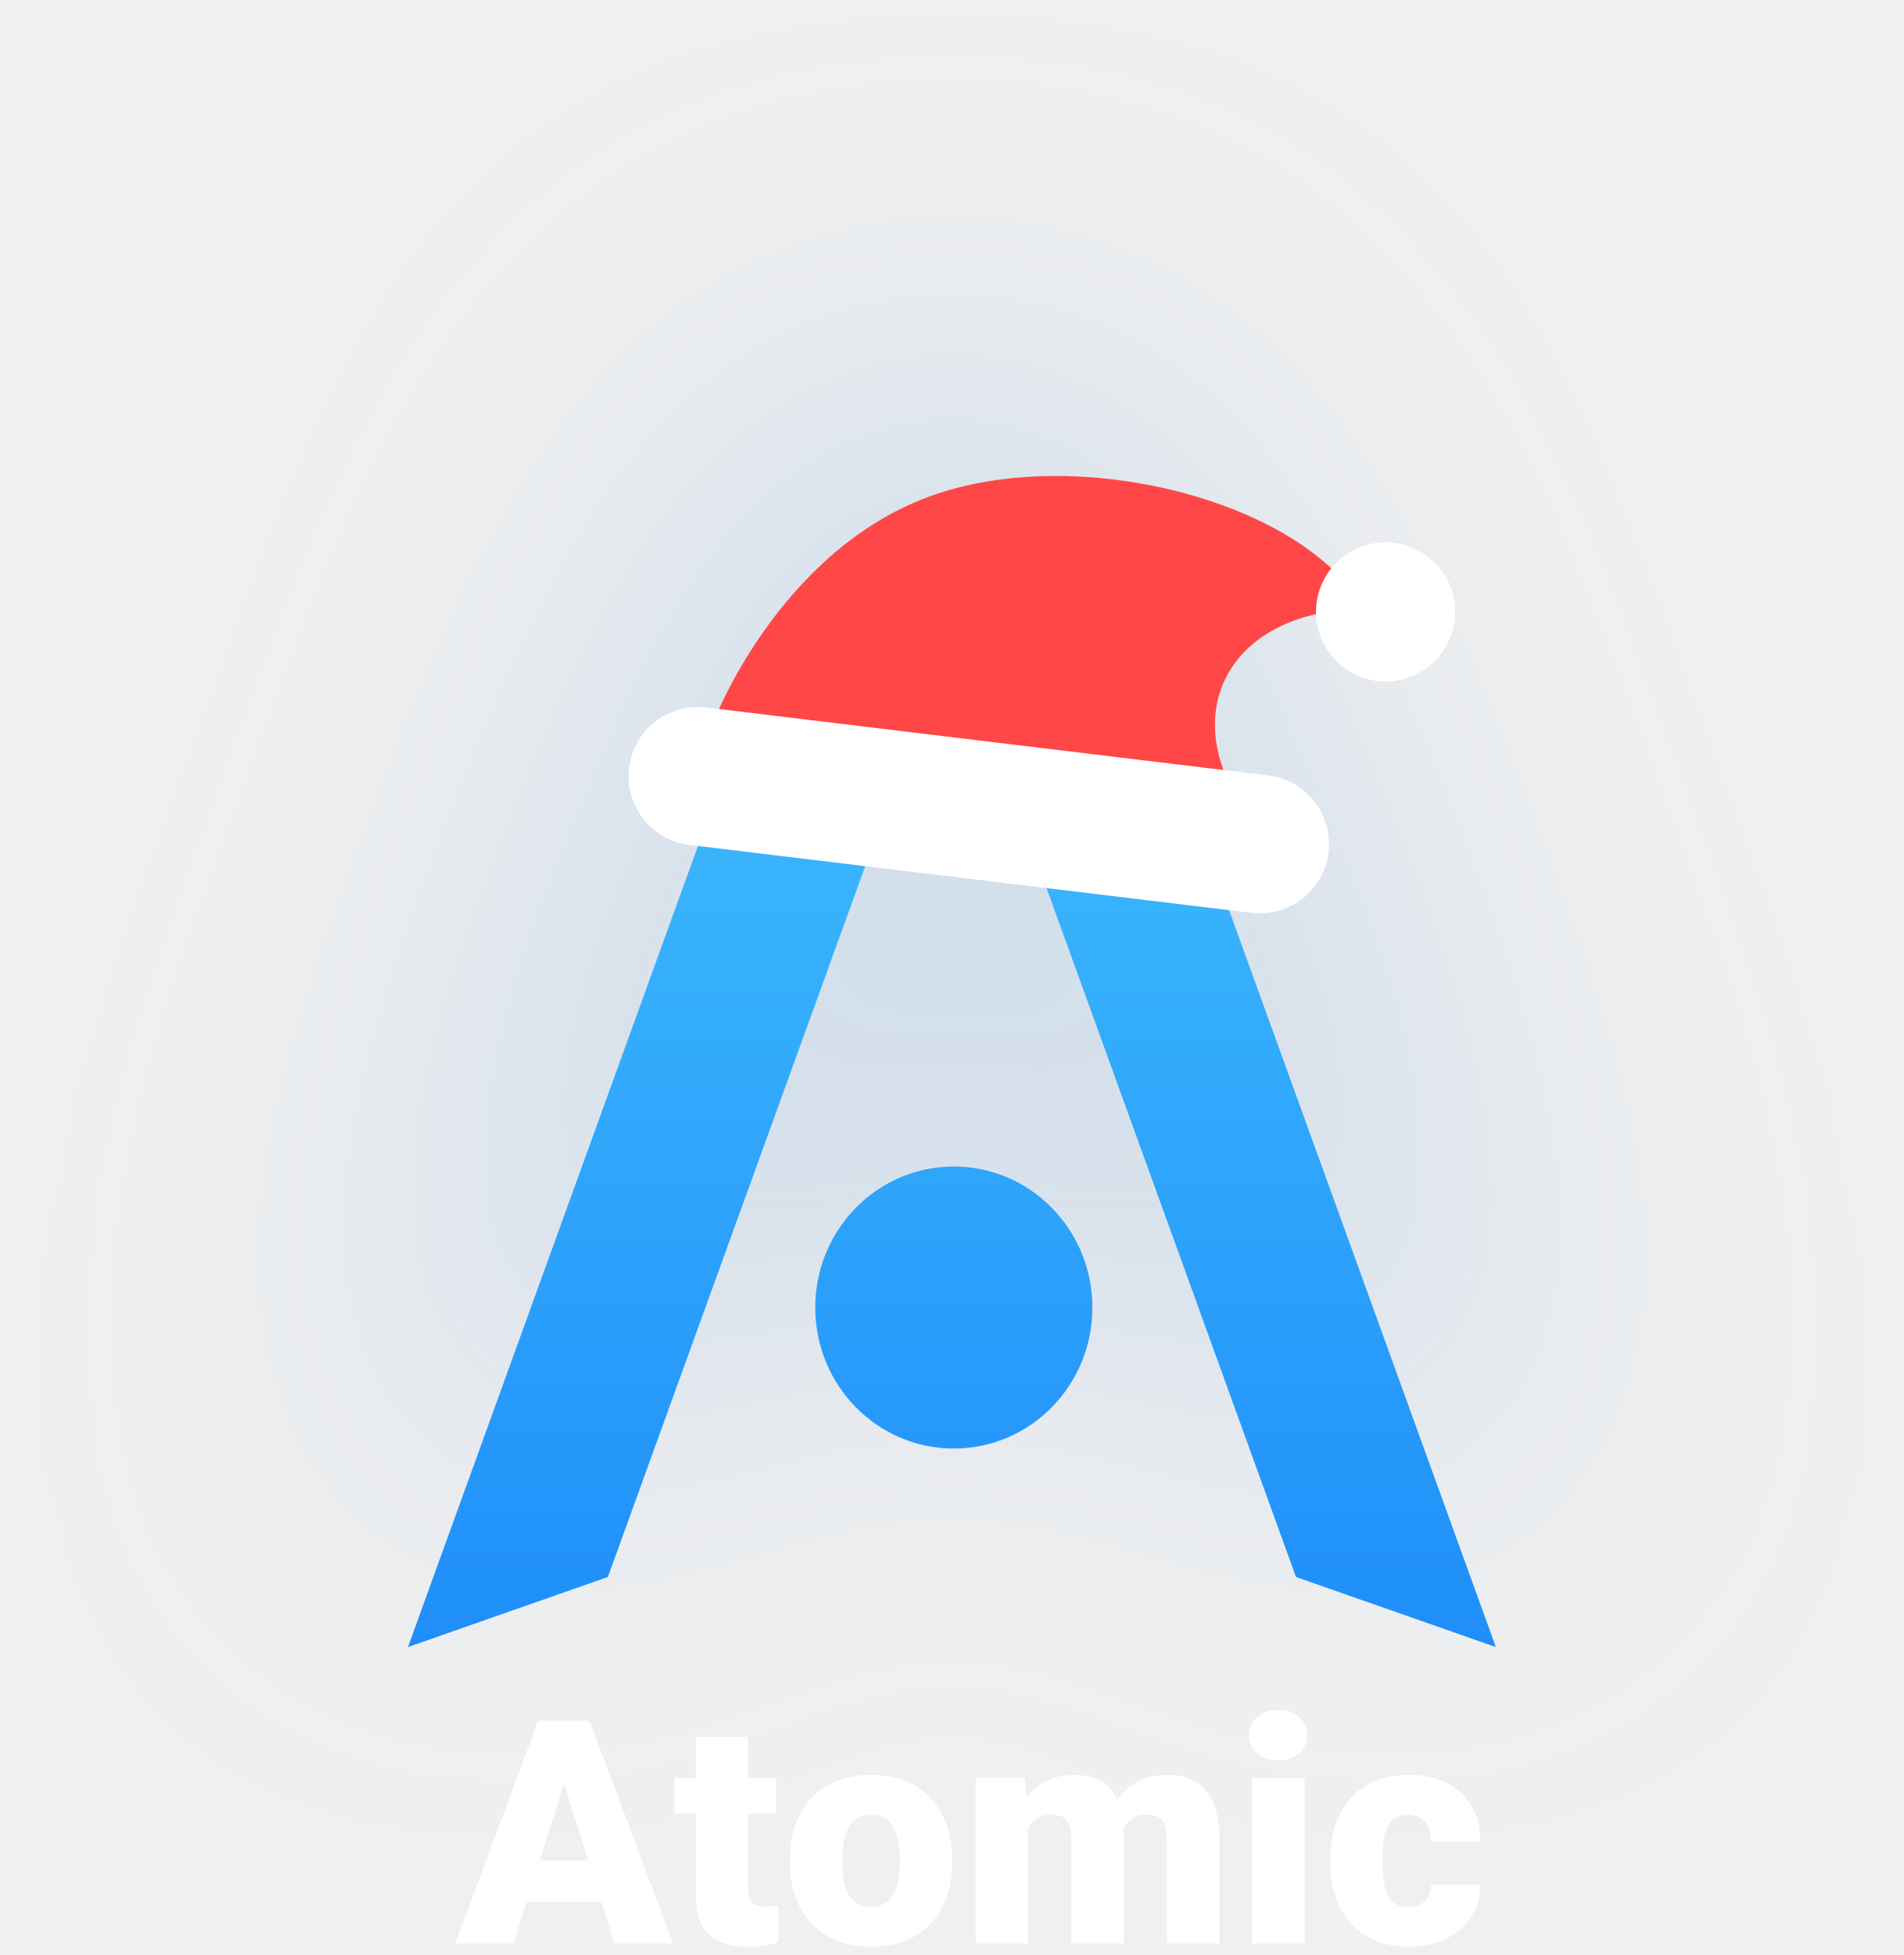
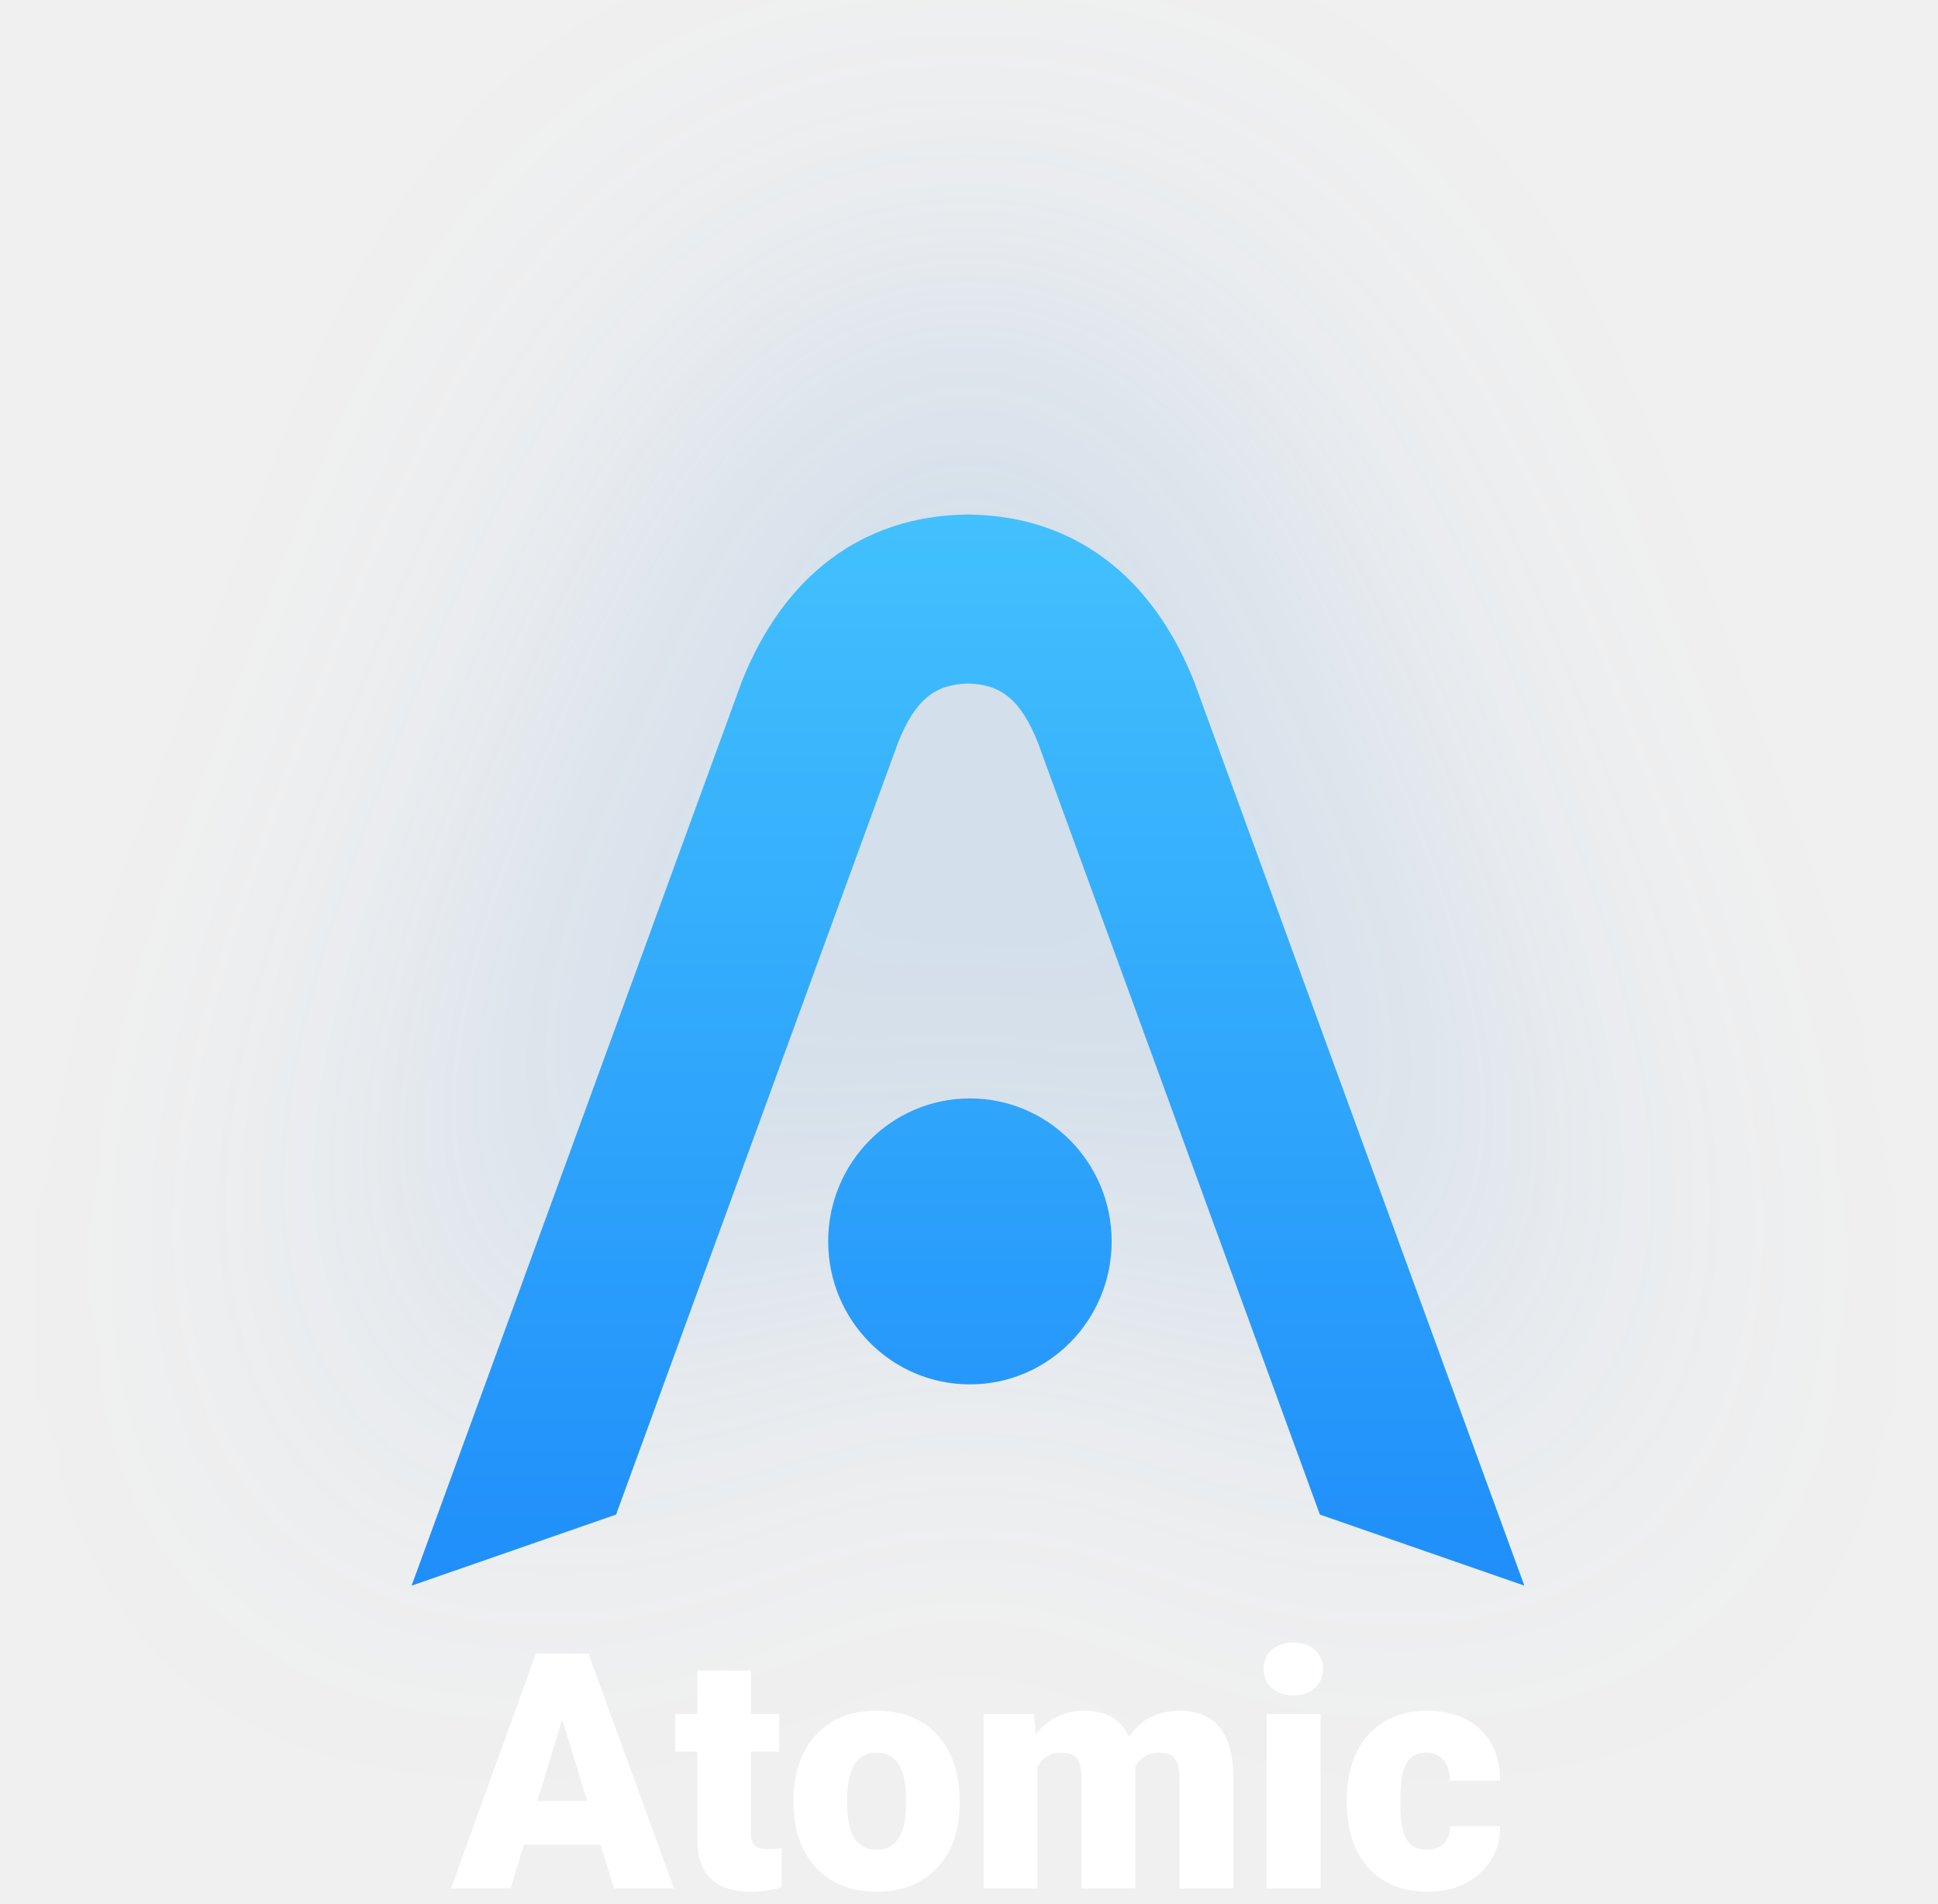
- <svg xmlns="http://www.w3.org/2000/svg" width="112" height="115" viewBox="0 0 112 115" fill="none">
-   <g filter="url(#filter0_d)">
-     <path fill-rule="evenodd" clip-rule="evenodd" d="M24 96.886L42.991 44.434C45.401 38.31 49.894 34.843 55.867 34.743V34.741C55.911 34.741 55.956 34.741 56 34.742C56.044 34.741 56.089 34.741 56.133 34.741V34.743C62.106 34.843 66.599 38.31 69.009 44.434L88 96.886L76.24 92.763L60.017 47.957C59.029 45.478 57.89 44.586 56 44.547C54.11 44.586 52.971 45.478 51.983 47.957L35.76 92.763L24 96.886ZM64.264 76.914C64.264 81.495 60.614 85.209 56.112 85.209C51.609 85.209 47.96 81.495 47.96 76.914C47.96 72.332 51.609 68.618 56.112 68.618C60.614 68.618 64.264 72.332 64.264 76.914Z" fill="url(#paint0_linear)" />
+ <svg xmlns="http://www.w3.org/2000/svg" xmlns:xlink="http://www.w3.org/1999/xlink" width="113" height="111" viewBox="0 0 113 111" version="1.1">
+   <g id="Canvas" transform="translate(-348 0)">
+     <g id="logo">
+       <g id="Rectangle">
+         <g id="Mask" filter="url(#filter0_d)">
+           <use xlink:href="#path0_fill" transform="translate(372 30)" fill="url(#paint0_linear)" />
+         </g>
+         <mask id="mask0_outline" mask-type="alpha">
+           <g id="Mask">
+             <use xlink:href="#path0_fill" transform="translate(372 30)" fill="#FFFFFF" />
+           </g>
+         </mask>
+       </g>
+       <g id="Atomic">
+         <use xlink:href="#path1_fill" transform="translate(374.294 95.7647)" fill="#FFFFFF" />
+       </g>
+     </g>
  </g>
-   <path fill-rule="evenodd" clip-rule="evenodd" d="M35.378 111.88H30.98L30.212 114.329H26.783L31.666 101.217H34.683L39.602 114.329H36.155L35.378 111.88ZM31.748 109.439H34.61L33.174 104.892L31.748 109.439ZM44.018 102.163V104.585H45.645V106.693H44.018V111.15C44.018 111.516 44.085 111.771 44.219 111.916C44.353 112.06 44.618 112.132 45.015 112.132C45.319 112.132 45.575 112.114 45.783 112.078V114.248C45.228 114.422 44.649 114.509 44.045 114.509C42.985 114.509 42.202 114.263 41.696 113.771C41.19 113.278 40.937 112.531 40.937 111.528V106.693H39.675V104.585H40.937V102.163H44.018ZM46.468 109.367C46.468 108.395 46.66 107.529 47.044 106.769C47.428 106.01 47.98 105.426 48.699 105.018C49.419 104.609 50.263 104.405 51.232 104.405C52.713 104.405 53.88 104.857 54.734 105.761C55.587 106.664 56.014 107.893 56.014 109.448V109.556C56.014 111.075 55.586 112.28 54.729 113.172C53.873 114.063 52.713 114.509 51.25 114.509C49.842 114.509 48.712 114.093 47.858 113.262C47.005 112.43 46.545 111.303 46.478 109.88L46.468 109.367ZM49.55 109.556C49.55 110.457 49.693 111.117 49.979 111.538C50.266 111.958 50.689 112.168 51.25 112.168C52.347 112.168 52.908 111.336 52.932 109.673V109.367C52.932 107.62 52.366 106.747 51.232 106.747C50.202 106.747 49.644 107.5 49.559 109.007L49.55 109.556ZM60.284 104.585L60.384 105.729C61.085 104.847 62.027 104.405 63.21 104.405C64.459 104.405 65.303 104.895 65.742 105.873C66.413 104.895 67.382 104.405 68.65 104.405C70.655 104.405 71.685 105.6 71.74 107.989V114.329H68.65V108.178C68.65 107.68 68.564 107.317 68.394 107.089C68.223 106.861 67.912 106.747 67.461 106.747C66.852 106.747 66.398 107.014 66.099 107.548L66.108 107.674V114.329H63.018V108.196C63.018 107.686 62.935 107.317 62.771 107.089C62.606 106.861 62.292 106.747 61.829 106.747C61.238 106.747 60.787 107.014 60.476 107.548V114.329H57.395V104.585H60.284ZM76.75 114.329H73.66V104.586H76.75V114.329ZM73.477 102.073C73.477 101.641 73.635 101.286 73.953 101.01C74.269 100.734 74.681 100.596 75.187 100.596C75.693 100.596 76.104 100.734 76.421 101.01C76.738 101.286 76.897 101.641 76.897 102.073C76.897 102.505 76.738 102.859 76.421 103.136C76.104 103.412 75.693 103.55 75.187 103.55C74.681 103.55 74.269 103.412 73.953 103.136C73.635 102.859 73.477 102.505 73.477 102.073ZM82.831 112.168C83.263 112.168 83.599 112.052 83.837 111.821C84.074 111.59 84.19 111.267 84.184 110.853H87.073C87.073 111.922 86.684 112.798 85.907 113.483C85.13 114.167 84.129 114.509 82.904 114.509C81.465 114.509 80.332 114.065 79.503 113.176C78.674 112.288 78.259 111.057 78.259 109.484V109.358C78.259 108.373 78.444 107.505 78.812 106.751C79.181 105.998 79.713 105.418 80.408 105.013C81.103 104.608 81.926 104.405 82.876 104.405C84.163 104.405 85.183 104.756 85.939 105.459C86.695 106.161 87.073 107.113 87.073 108.313H84.184C84.184 107.809 84.059 107.422 83.809 107.152C83.559 106.882 83.224 106.747 82.803 106.747C82.005 106.747 81.538 107.248 81.404 108.251C81.362 108.569 81.34 109.007 81.34 109.565C81.34 110.544 81.459 111.222 81.697 111.6C81.935 111.979 82.313 112.168 82.831 112.168Z" fill="white" />
-   <path d="M54.548 29.254C63.295 25.963 76.777 29.494 80.228 35.834C73.166 35.834 69.715 40.81 72.364 46.186L42.029 42.334C42.029 42.334 45.801 32.544 54.548 29.254Z" fill="#FF4747" />
-   <path d="M74.603 45.612L41.54 41.616C39.307 41.346 37.278 42.938 37.008 45.17C36.739 47.403 38.33 49.432 40.563 49.702L73.626 53.697C75.859 53.967 77.888 52.376 78.157 50.143C78.427 47.91 76.836 45.882 74.603 45.612Z" fill="white" />
-   <path d="M81.512 40.087C83.772 40.087 85.604 38.255 85.604 35.995C85.604 33.734 83.772 31.902 81.512 31.902C79.251 31.902 77.419 33.734 77.419 35.995C77.419 38.255 79.251 40.087 81.512 40.087Z" fill="white" />
  <defs>
-     <filter id="filter0_d" x="0" y="0.741" width="112" height="110.145" filterUnits="userSpaceOnUse" color-interpolation-filters="sRGB">
+     <filter id="filter0_d" filterUnits="userSpaceOnUse" x="348" y="-4" width="113" height="111" color-interpolation-filters="sRGB">
      <feFlood flood-opacity="0" result="BackgroundImageFix" />
-       <feColorMatrix in="SourceAlpha" type="matrix" values="0 0 0 0 0 0 0 0 0 0 0 0 0 0 0 0 0 0 127 0" />
-       <feOffset dy="-10" />
+       <feColorMatrix in="SourceAlpha" type="matrix" values="0 0 0 0 0 0 0 0 0 0 0 0 0 0 0 0 0 0 255 0" />
+       <feOffset dx="0" dy="-10" />
      <feGaussianBlur stdDeviation="12" />
      <feColorMatrix type="matrix" values="0 0 0 0 0.192 0 0 0 0 0.498 0 0 0 0 0.796 0 0 0 0.32 0" />
      <feBlend mode="normal" in2="BackgroundImageFix" result="effect1_dropShadow" />
      <feBlend mode="normal" in="SourceGraphic" in2="effect1_dropShadow" result="shape" />
    </filter>
-     <linearGradient id="paint0_linear" x1="24" y1="34.741" x2="24" y2="96.886" gradientUnits="userSpaceOnUse">
-       <stop stop-color="#42C1FD" />
+     <linearGradient id="paint0_linear" x1="0" y1="0" x2="1" y2="0" gradientUnits="userSpaceOnUse" gradientTransform="matrix(0 62.4486 -64.8798 0 32.4399 0)">
+       <stop offset="0" stop-color="#42C1FD" />
      <stop offset="1" stop-color="#1F8EFA" />
    </linearGradient>
+     <path id="path0_fill" fill-rule="evenodd" d="M 0 62.449L 19.252 9.74C 21.695 3.586 26.25 0.103 32.304 0.002L 32.304 0C 32.35 0 32.395 0 32.44 0.001C 32.485 0 32.53 0 32.575 0L 32.575 0.002C 38.63 0.103 43.184 3.586 45.627 9.74L 64.88 62.449L 52.958 58.305L 36.512 13.28C 35.511 10.789 34.355 9.893 32.44 9.853C 30.524 9.893 29.369 10.789 28.368 13.28L 11.922 58.305L 0 62.449ZM 40.817 42.378C 40.817 46.982 37.117 50.715 32.553 50.715C 27.989 50.715 24.289 46.982 24.289 42.378C 24.289 37.774 27.989 34.042 32.553 34.042C 37.117 34.042 40.817 37.774 40.817 42.378Z" />
+     <path id="path1_fill" fill-rule="evenodd" d="M 8.721 11.783L 4.258 11.783L 3.479 14.341L 0 14.341L 4.954 0.649L 8.016 0.649L 13.007 14.341L 9.51 14.341L 8.721 11.783ZM 5.038 9.235L 7.942 9.235L 6.485 4.486L 5.038 9.235ZM 17.488 1.636L 17.488 4.166L 19.14 4.166L 19.14 6.367L 17.488 6.367L 17.488 11.022C 17.488 11.404 17.556 11.671 17.692 11.821C 17.828 11.972 18.098 12.047 18.5 12.047C 18.809 12.047 19.069 12.028 19.279 11.99L 19.279 14.257C 18.716 14.438 18.128 14.529 17.516 14.529C 16.44 14.529 15.645 14.272 15.132 13.758C 14.618 13.244 14.362 12.464 14.362 11.417L 14.362 6.367L 13.081 6.367L 13.081 4.166L 14.362 4.166L 14.362 1.636L 17.488 1.636ZM 19.975 9.16C 19.975 8.144 20.169 7.24 20.559 6.447C 20.949 5.653 21.509 5.044 22.238 4.617C 22.968 4.191 23.825 3.978 24.808 3.978C 26.311 3.978 27.496 4.45 28.362 5.393C 29.227 6.337 29.66 7.62 29.66 9.244L 29.66 9.357C 29.66 10.943 29.226 12.202 28.357 13.133C 27.488 14.064 26.311 14.529 24.827 14.529C 23.398 14.529 22.251 14.095 21.385 13.227C 20.519 12.359 20.052 11.181 19.984 9.696L 19.975 9.16ZM 23.101 9.357C 23.101 10.297 23.247 10.987 23.537 11.426C 23.828 11.865 24.258 12.084 24.827 12.084C 25.94 12.084 26.509 11.216 26.534 9.479L 26.534 9.16C 26.534 7.335 25.959 6.423 24.808 6.423C 23.763 6.423 23.197 7.21 23.11 8.783L 23.101 9.357ZM 33.993 4.166L 34.095 5.36C 34.806 4.439 35.762 3.978 36.962 3.978C 38.23 3.978 39.087 4.489 39.532 5.511C 40.212 4.489 41.196 3.978 42.482 3.978C 44.517 3.978 45.562 5.226 45.618 7.721L 45.618 14.341L 42.482 14.341L 42.482 7.918C 42.482 7.398 42.395 7.019 42.222 6.78C 42.049 6.542 41.734 6.423 41.276 6.423C 40.657 6.423 40.197 6.702 39.894 7.26L 39.903 7.392L 39.903 14.341L 36.767 14.341L 36.767 7.937C 36.767 7.404 36.684 7.019 36.517 6.78C 36.35 6.542 36.031 6.423 35.561 6.423C 34.961 6.423 34.503 6.702 34.188 7.26L 34.188 14.341L 31.061 14.341L 31.061 4.166L 33.993 4.166ZM 50.702 14.341L 47.566 14.341L 47.566 4.166L 50.702 4.166L 50.702 14.341ZM 47.381 1.542C 47.381 1.091 47.541 0.721 47.863 0.433C 48.185 0.144 48.602 0 49.116 0C 49.629 0 50.046 0.144 50.368 0.433C 50.69 0.721 50.85 1.091 50.85 1.542C 50.85 1.994 50.69 2.364 50.368 2.652C 50.046 2.94 49.629 3.085 49.116 3.085C 48.602 3.085 48.185 2.94 47.863 2.652C 47.541 2.364 47.381 1.994 47.381 1.542ZM 56.872 12.084C 57.311 12.084 57.651 11.964 57.892 11.722C 58.133 11.481 58.251 11.144 58.245 10.711L 61.176 10.711C 61.176 11.827 60.782 12.743 59.994 13.457C 59.205 14.172 58.189 14.529 56.946 14.529C 55.486 14.529 54.336 14.066 53.495 13.138C 52.654 12.21 52.233 10.925 52.233 9.282L 52.233 9.15C 52.233 8.122 52.42 7.215 52.794 6.428C 53.168 5.641 53.708 5.036 54.413 4.613C 55.118 4.19 55.953 3.978 56.918 3.978C 58.223 3.978 59.259 4.345 60.026 5.078C 60.793 5.812 61.176 6.805 61.176 8.059L 58.245 8.059C 58.245 7.533 58.118 7.128 57.864 6.846C 57.611 6.564 57.271 6.423 56.844 6.423C 56.034 6.423 55.56 6.947 55.424 7.994C 55.381 8.326 55.359 8.783 55.359 9.367C 55.359 10.389 55.48 11.097 55.721 11.492C 55.962 11.887 56.346 12.084 56.872 12.084Z" />
  </defs>
</svg>
